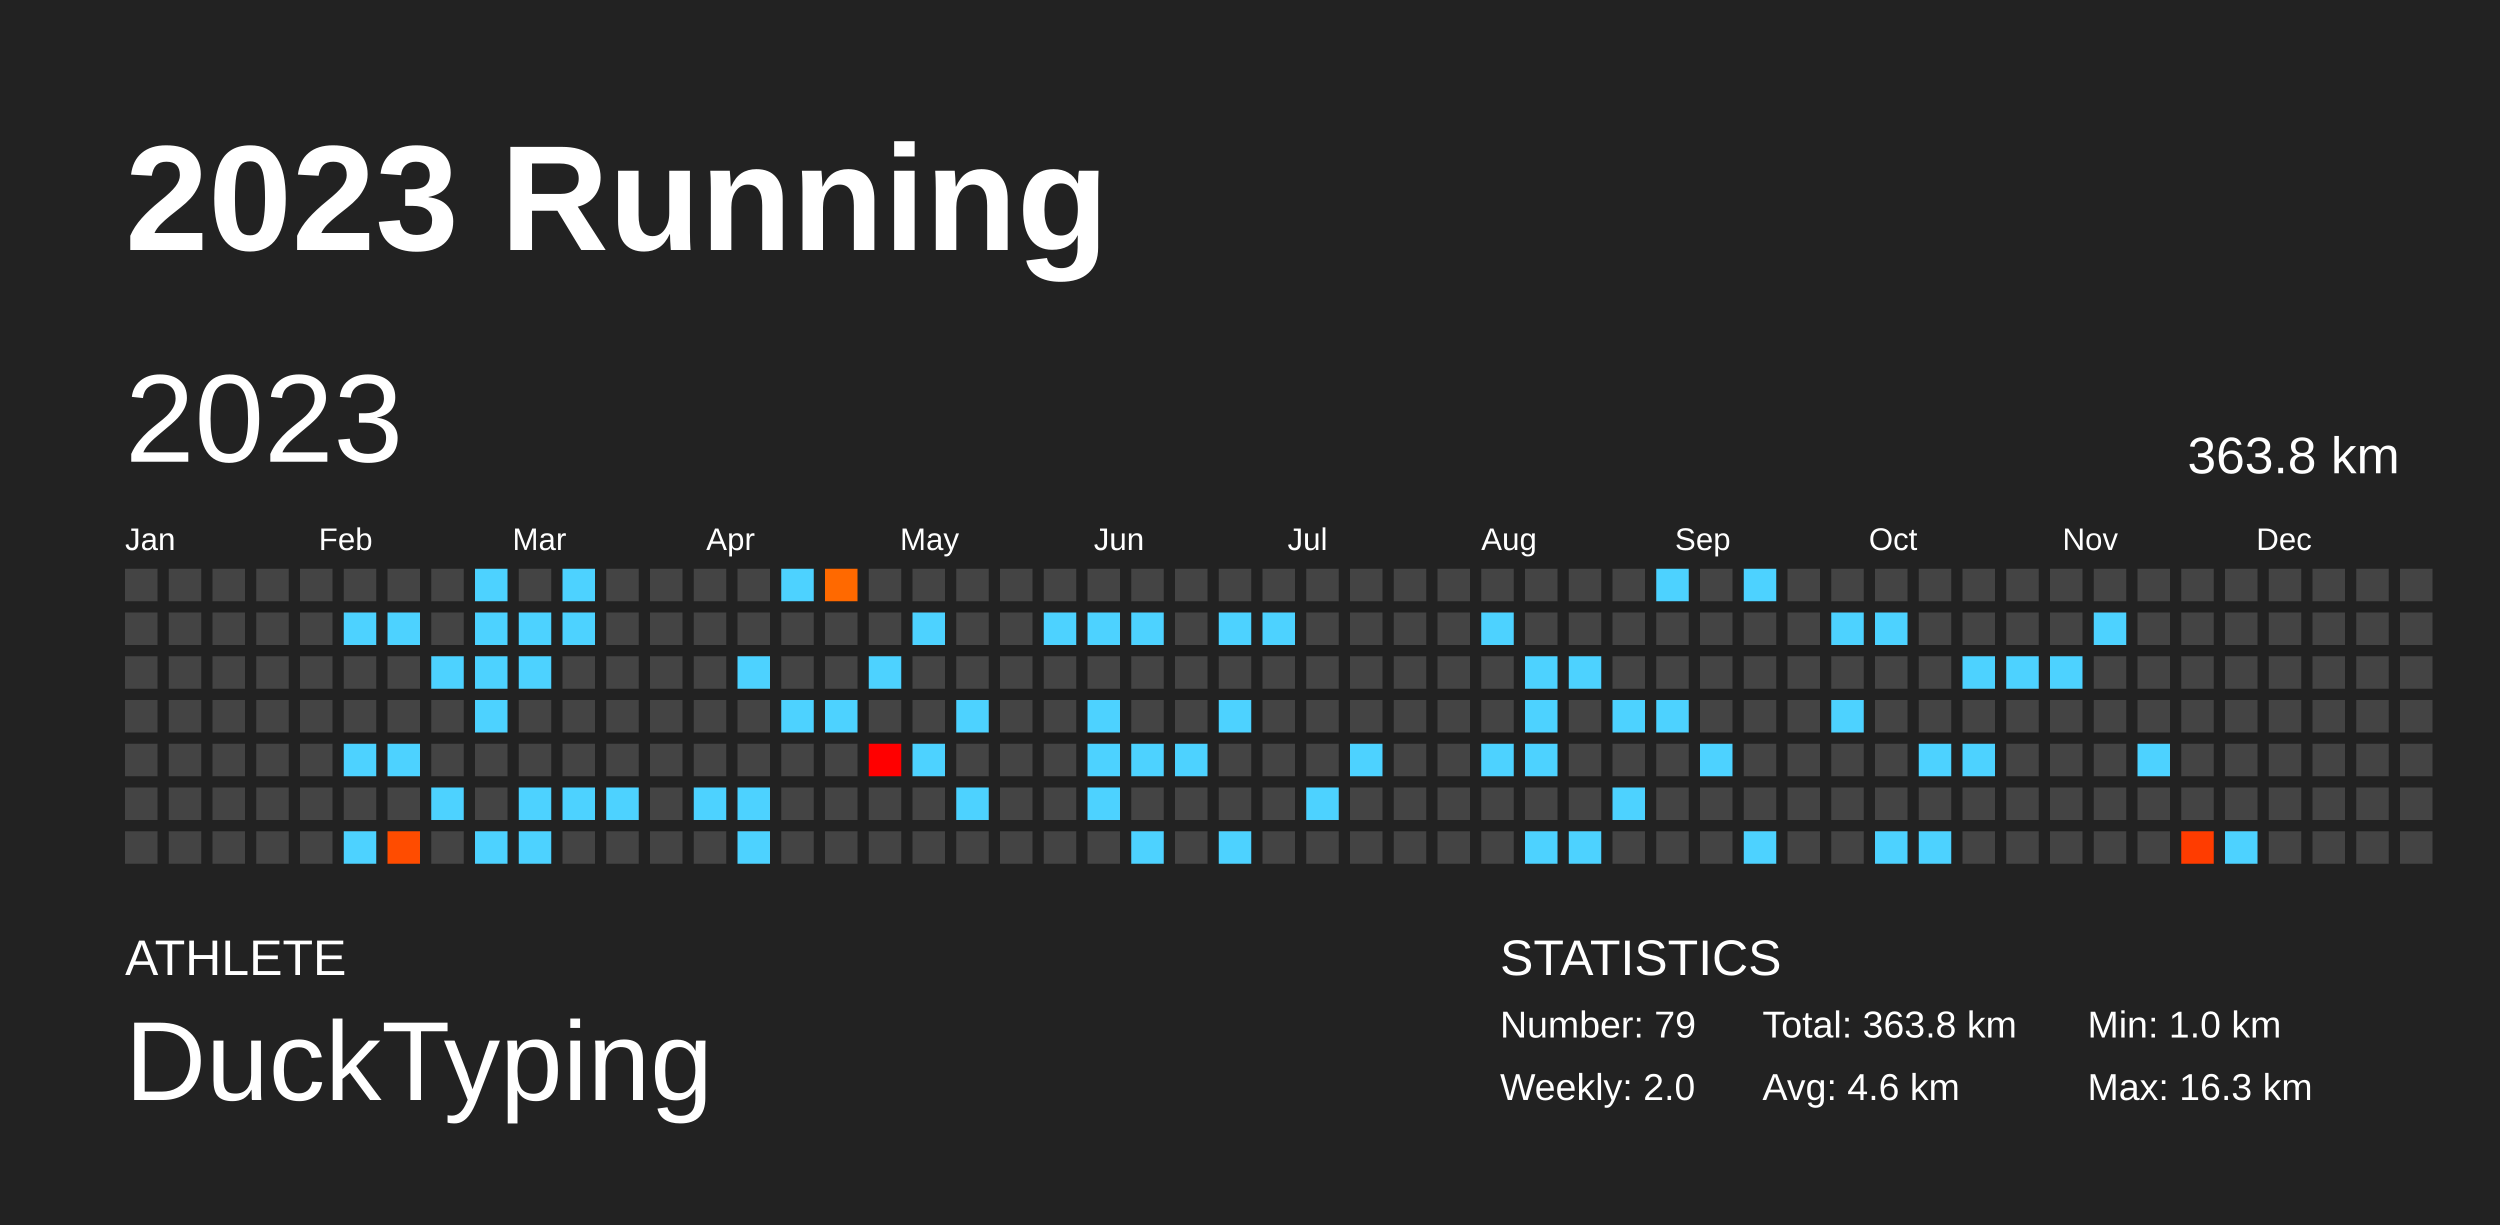
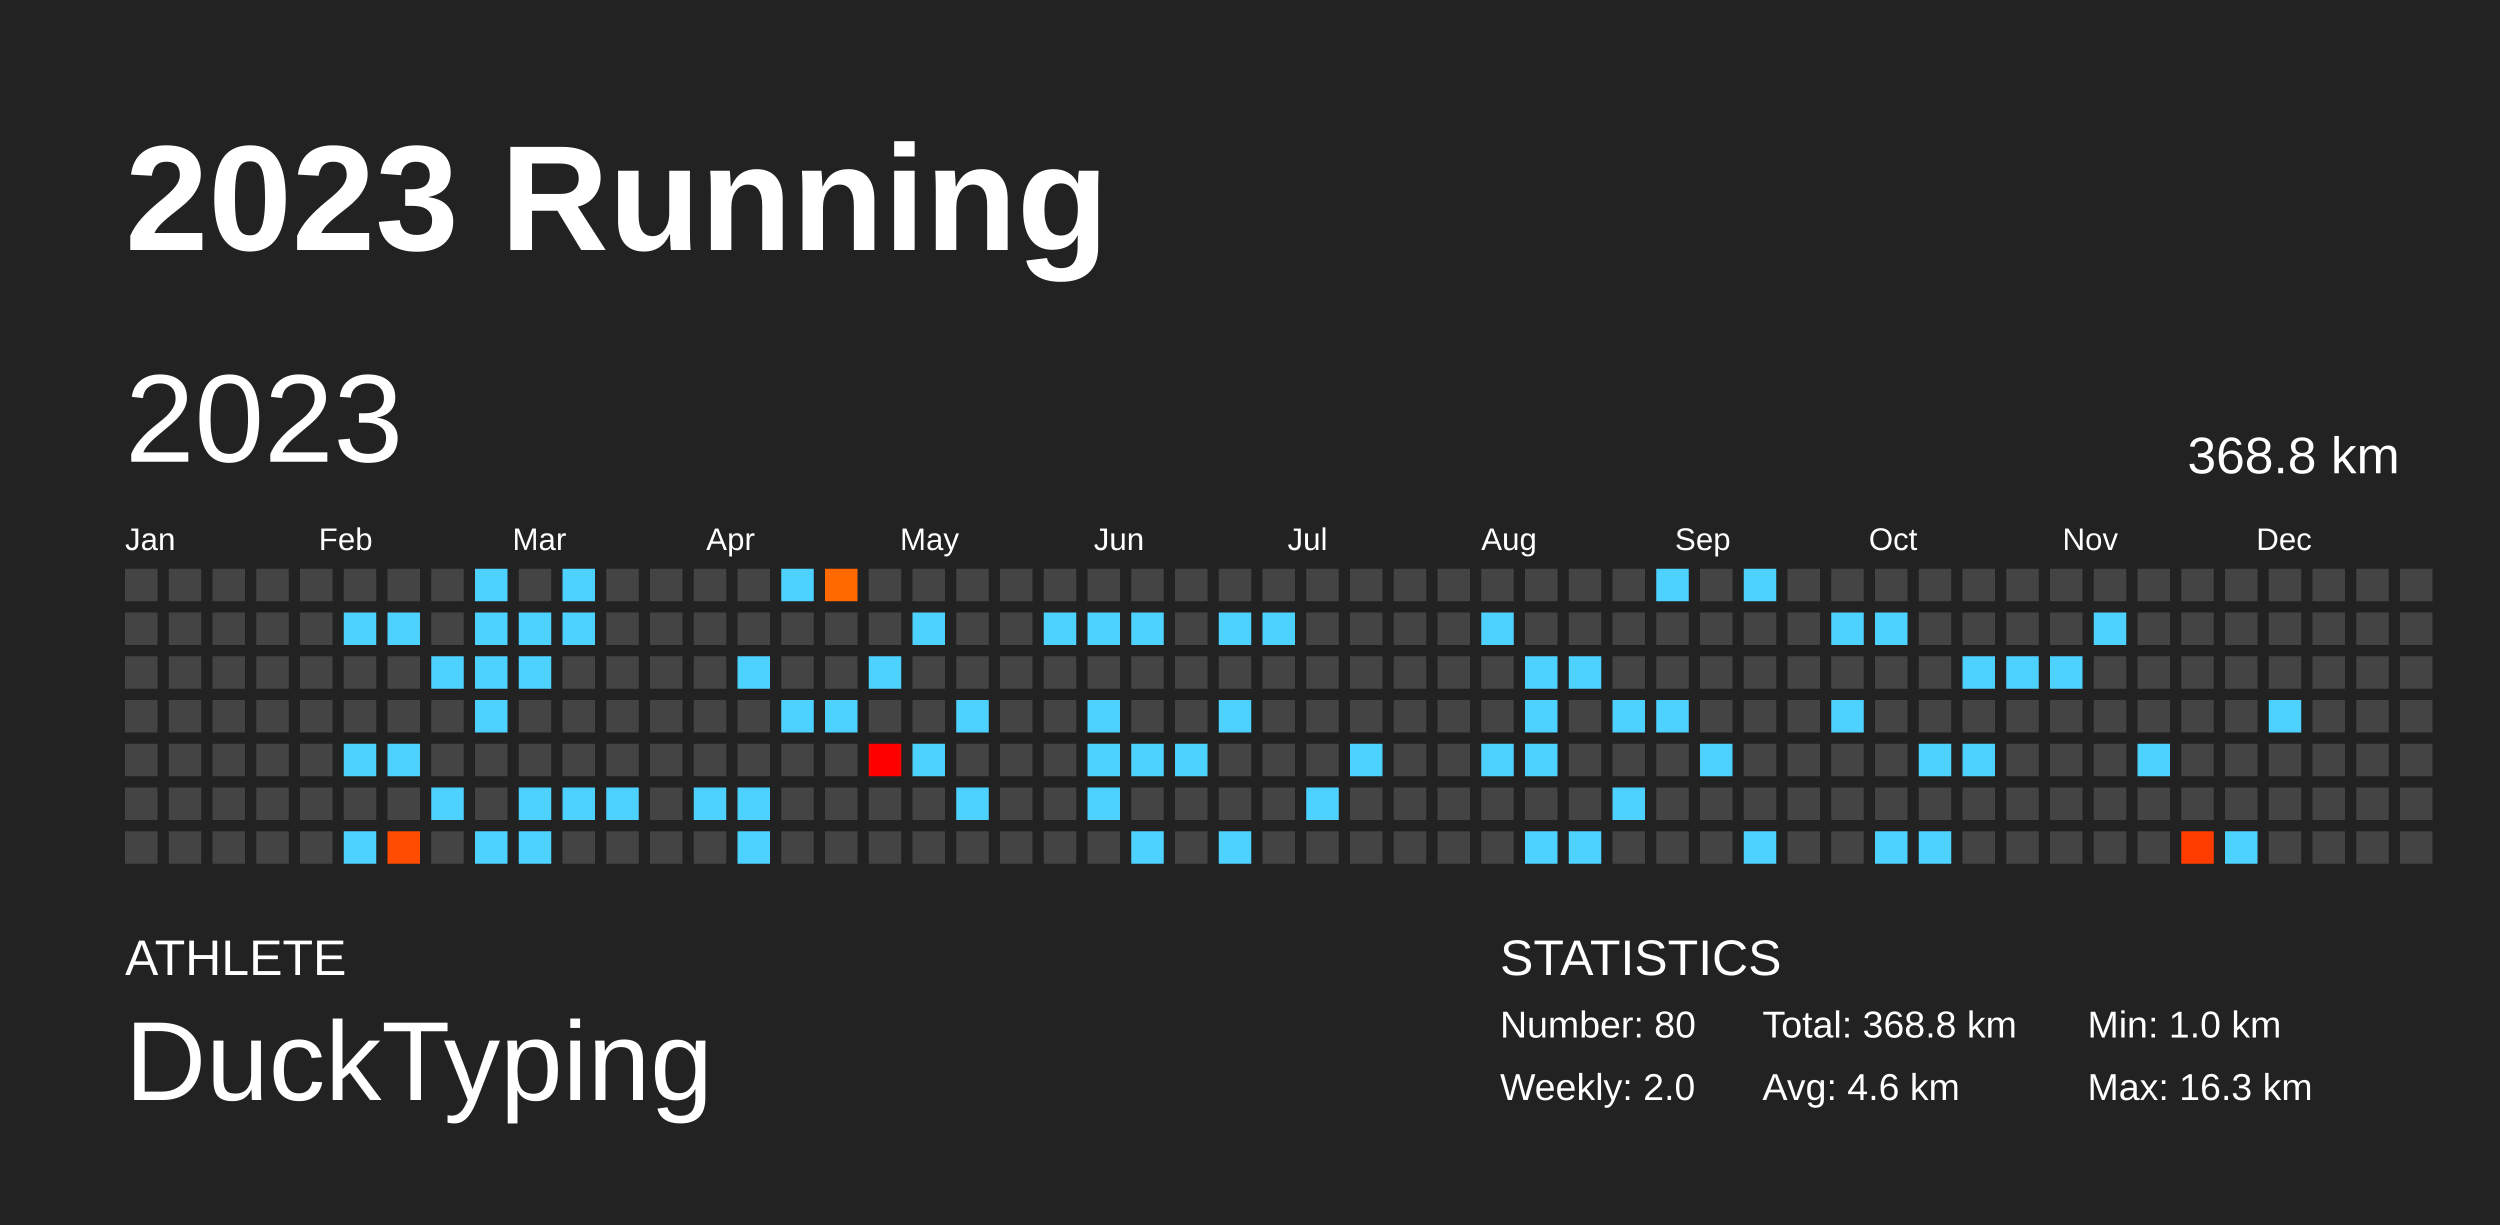
<svg xmlns="http://www.w3.org/2000/svg" baseProfile="full" height="98mm" version="1.1" viewBox="0,0,200,98" width="200mm">
  <defs />
  <rect fill="#222222" height="98" width="200" x="0" y="0" />
  <text fill="#FFFFFF" style="font-size:12px; font-family:Arial; font-weight:bold;" x="10" y="20">2023 Running</text>
  <text fill="#FFFFFF" style="font-size:4px; font-family:Arial" x="10" y="78">ATHLETE</text>
  <text fill="#FFFFFF" style="font-size:9px; font-family:Arial" x="10" y="88">DuckTyping</text>
  <text fill="#FFFFFF" style="font-size:4px; font-family:Arial" x="120" y="78">STATISTICS</text>
-   <text fill="#FFFFFF" style="font-size:3px; font-family:Arial" x="120" y="83">Number: 79</text>
+   <text fill="#FFFFFF" style="font-size:3px; font-family:Arial" x="120" y="83">Number: 80</text>
  <text fill="#FFFFFF" style="font-size:3px; font-family:Arial" x="120" y="88">Weekly: 2.0</text>
-   <text fill="#FFFFFF" style="font-size:3px; font-family:Arial" x="141" y="83">Total: 363.8 km</text>
+   <text fill="#FFFFFF" style="font-size:3px; font-family:Arial" x="141" y="83">Total: 368.8 km</text>
  <text fill="#FFFFFF" style="font-size:3px; font-family:Arial" x="141" y="88">Avg: 4.6 km</text>
  <text fill="#FFFFFF" style="font-size:3px; font-family:Arial" x="167" y="83">Min: 1.0 km</text>
  <text fill="#FFFFFF" style="font-size:3px; font-family:Arial" x="167" y="88">Max: 16.3 km</text>
  <text dominant-baseline="hanging" fill="#FFFFFF" style="font-size:10.0px; font-family:Arial;" x="10" y="30">2023</text>
-   <text dominant-baseline="hanging" fill="#FFFFFF" style="font-size:4.125px; font-family:Arial;" x="175" y="35">363.8 km</text>
+   <text dominant-baseline="hanging" fill="#FFFFFF" style="font-size:4.125px; font-family:Arial;" x="175" y="35">368.8 km</text>
  <text fill="#FFFFFF" style="font-size:2.5px; font-family:Arial" x="10.0" y="44">Jan</text>
  <text fill="#FFFFFF" style="font-size:2.5px; font-family:Arial" x="25.5" y="44">Feb</text>
  <text fill="#FFFFFF" style="font-size:2.5px; font-family:Arial" x="41.0" y="44">Mar</text>
  <text fill="#FFFFFF" style="font-size:2.5px; font-family:Arial" x="56.5" y="44">Apr</text>
  <text fill="#FFFFFF" style="font-size:2.5px; font-family:Arial" x="72.0" y="44">May</text>
  <text fill="#FFFFFF" style="font-size:2.5px; font-family:Arial" x="87.5" y="44">Jun</text>
  <text fill="#FFFFFF" style="font-size:2.5px; font-family:Arial" x="103.0" y="44">Jul</text>
  <text fill="#FFFFFF" style="font-size:2.5px; font-family:Arial" x="118.5" y="44">Aug</text>
  <text fill="#FFFFFF" style="font-size:2.5px; font-family:Arial" x="134.0" y="44">Sep</text>
  <text fill="#FFFFFF" style="font-size:2.5px; font-family:Arial" x="149.5" y="44">Oct</text>
  <text fill="#FFFFFF" style="font-size:2.5px; font-family:Arial" x="165.0" y="44">Nov</text>
  <text fill="#FFFFFF" style="font-size:2.5px; font-family:Arial" x="180.5" y="44">Dec</text>
  <rect fill="#444444" height="2.6" width="2.6" x="10.0" y="45.5" />
  <rect fill="#444444" height="2.6" width="2.6" x="10.0" y="49.0" />
  <rect fill="#444444" height="2.6" width="2.6" x="10.0" y="52.5" />
  <rect fill="#444444" height="2.6" width="2.6" x="10.0" y="56.0" />
  <rect fill="#444444" height="2.6" width="2.6" x="10.0" y="59.5" />
  <rect fill="#444444" height="2.6" width="2.6" x="10.0" y="63.0" />
  <rect fill="#444444" height="2.6" width="2.6" x="10.0" y="66.5" />
  <rect fill="#444444" height="2.6" width="2.6" x="13.5" y="45.5" />
  <rect fill="#444444" height="2.6" width="2.6" x="13.5" y="49.0" />
  <rect fill="#444444" height="2.6" width="2.6" x="13.5" y="52.5" />
  <rect fill="#444444" height="2.6" width="2.6" x="13.5" y="56.0" />
  <rect fill="#444444" height="2.6" width="2.6" x="13.5" y="59.5" />
  <rect fill="#444444" height="2.6" width="2.6" x="13.5" y="63.0" />
  <rect fill="#444444" height="2.6" width="2.6" x="13.5" y="66.5" />
  <rect fill="#444444" height="2.6" width="2.6" x="17.0" y="45.5" />
  <rect fill="#444444" height="2.6" width="2.6" x="17.0" y="49.0" />
  <rect fill="#444444" height="2.6" width="2.6" x="17.0" y="52.5" />
  <rect fill="#444444" height="2.6" width="2.6" x="17.0" y="56.0" />
  <rect fill="#444444" height="2.6" width="2.6" x="17.0" y="59.5" />
  <rect fill="#444444" height="2.6" width="2.6" x="17.0" y="63.0" />
  <rect fill="#444444" height="2.6" width="2.6" x="17.0" y="66.5" />
  <rect fill="#444444" height="2.6" width="2.6" x="20.5" y="45.5" />
  <rect fill="#444444" height="2.6" width="2.6" x="20.5" y="49.0" />
  <rect fill="#444444" height="2.6" width="2.6" x="20.5" y="52.5" />
  <rect fill="#444444" height="2.6" width="2.6" x="20.5" y="56.0" />
  <rect fill="#444444" height="2.6" width="2.6" x="20.5" y="59.5" />
  <rect fill="#444444" height="2.6" width="2.6" x="20.5" y="63.0" />
  <rect fill="#444444" height="2.6" width="2.6" x="20.5" y="66.5" />
  <rect fill="#444444" height="2.6" width="2.6" x="24.0" y="45.5" />
  <rect fill="#444444" height="2.6" width="2.6" x="24.0" y="49.0" />
  <rect fill="#444444" height="2.6" width="2.6" x="24.0" y="52.5" />
  <rect fill="#444444" height="2.6" width="2.6" x="24.0" y="56.0" />
  <rect fill="#444444" height="2.6" width="2.6" x="24.0" y="59.5" />
  <rect fill="#444444" height="2.6" width="2.6" x="24.0" y="63.0" />
  <rect fill="#444444" height="2.6" width="2.6" x="24.0" y="66.5" />
  <rect fill="#444444" height="2.6" width="2.6" x="27.5" y="45.5" />
  <rect fill="#4dd2ff" height="2.6" width="2.6" x="27.5" y="49.0" />
  <rect fill="#444444" height="2.6" width="2.6" x="27.5" y="52.5" />
  <rect fill="#444444" height="2.6" width="2.6" x="27.5" y="56.0" />
  <rect fill="#4dd2ff" height="2.6" width="2.6" x="27.5" y="59.5" />
  <rect fill="#444444" height="2.6" width="2.6" x="27.5" y="63.0" />
  <rect fill="#4dd2ff" height="2.6" width="2.6" x="27.5" y="66.5" />
  <rect fill="#444444" height="2.6" width="2.6" x="31.0" y="45.5" />
  <rect fill="#4dd2ff" height="2.6" width="2.6" x="31.0" y="49.0" />
  <rect fill="#444444" height="2.6" width="2.6" x="31.0" y="52.5" />
  <rect fill="#444444" height="2.6" width="2.6" x="31.0" y="56.0" />
  <rect fill="#4dd2ff" height="2.6" width="2.6" x="31.0" y="59.5" />
  <rect fill="#444444" height="2.6" width="2.6" x="31.0" y="63.0" />
  <rect fill="#ff4c00" height="2.6" width="2.6" x="31.0" y="66.5" />
  <rect fill="#444444" height="2.6" width="2.6" x="34.5" y="45.5" />
  <rect fill="#444444" height="2.6" width="2.6" x="34.5" y="49.0" />
  <rect fill="#4dd2ff" height="2.6" width="2.6" x="34.5" y="52.5" />
  <rect fill="#444444" height="2.6" width="2.6" x="34.5" y="56.0" />
  <rect fill="#444444" height="2.6" width="2.6" x="34.5" y="59.5" />
  <rect fill="#4dd2ff" height="2.6" width="2.6" x="34.5" y="63.0" />
  <rect fill="#444444" height="2.6" width="2.6" x="34.5" y="66.5" />
  <rect fill="#4dd2ff" height="2.6" width="2.6" x="38.0" y="45.5" />
  <rect fill="#4dd2ff" height="2.6" width="2.6" x="38.0" y="49.0" />
  <rect fill="#4dd2ff" height="2.6" width="2.6" x="38.0" y="52.5" />
  <rect fill="#4dd2ff" height="2.6" width="2.6" x="38.0" y="56.0" />
  <rect fill="#444444" height="2.6" width="2.6" x="38.0" y="59.5" />
  <rect fill="#444444" height="2.6" width="2.6" x="38.0" y="63.0" />
  <rect fill="#4dd2ff" height="2.6" width="2.6" x="38.0" y="66.5" />
  <rect fill="#444444" height="2.6" width="2.6" x="41.5" y="45.5" />
  <rect fill="#4dd2ff" height="2.6" width="2.6" x="41.5" y="49.0" />
  <rect fill="#4dd2ff" height="2.6" width="2.6" x="41.5" y="52.5" />
  <rect fill="#444444" height="2.6" width="2.6" x="41.5" y="56.0" />
  <rect fill="#444444" height="2.6" width="2.6" x="41.5" y="59.5" />
  <rect fill="#4dd2ff" height="2.6" width="2.6" x="41.5" y="63.0" />
  <rect fill="#4dd2ff" height="2.6" width="2.6" x="41.5" y="66.5" />
  <rect fill="#4dd2ff" height="2.6" width="2.6" x="45.0" y="45.5" />
  <rect fill="#4dd2ff" height="2.6" width="2.6" x="45.0" y="49.0" />
  <rect fill="#444444" height="2.6" width="2.6" x="45.0" y="52.5" />
  <rect fill="#444444" height="2.6" width="2.6" x="45.0" y="56.0" />
  <rect fill="#444444" height="2.6" width="2.6" x="45.0" y="59.5" />
  <rect fill="#4dd2ff" height="2.6" width="2.6" x="45.0" y="63.0" />
  <rect fill="#444444" height="2.6" width="2.6" x="45.0" y="66.5" />
  <rect fill="#444444" height="2.6" width="2.6" x="48.5" y="45.5" />
  <rect fill="#444444" height="2.6" width="2.6" x="48.5" y="49.0" />
  <rect fill="#444444" height="2.6" width="2.6" x="48.5" y="52.5" />
  <rect fill="#444444" height="2.6" width="2.6" x="48.5" y="56.0" />
  <rect fill="#444444" height="2.6" width="2.6" x="48.5" y="59.5" />
  <rect fill="#4dd2ff" height="2.6" width="2.6" x="48.5" y="63.0" />
  <rect fill="#444444" height="2.6" width="2.6" x="48.5" y="66.5" />
  <rect fill="#444444" height="2.6" width="2.6" x="52.0" y="45.5" />
  <rect fill="#444444" height="2.6" width="2.6" x="52.0" y="49.0" />
  <rect fill="#444444" height="2.6" width="2.6" x="52.0" y="52.5" />
  <rect fill="#444444" height="2.6" width="2.6" x="52.0" y="56.0" />
  <rect fill="#444444" height="2.6" width="2.6" x="52.0" y="59.5" />
  <rect fill="#444444" height="2.6" width="2.6" x="52.0" y="63.0" />
  <rect fill="#444444" height="2.6" width="2.6" x="52.0" y="66.5" />
  <rect fill="#444444" height="2.6" width="2.6" x="55.5" y="45.5" />
  <rect fill="#444444" height="2.6" width="2.6" x="55.5" y="49.0" />
  <rect fill="#444444" height="2.6" width="2.6" x="55.5" y="52.5" />
  <rect fill="#444444" height="2.6" width="2.6" x="55.5" y="56.0" />
  <rect fill="#444444" height="2.6" width="2.6" x="55.5" y="59.5" />
  <rect fill="#4dd2ff" height="2.6" width="2.6" x="55.5" y="63.0" />
  <rect fill="#444444" height="2.6" width="2.6" x="55.5" y="66.5" />
  <rect fill="#444444" height="2.6" width="2.6" x="59.0" y="45.5" />
  <rect fill="#444444" height="2.6" width="2.6" x="59.0" y="49.0" />
  <rect fill="#4dd2ff" height="2.6" width="2.6" x="59.0" y="52.5" />
  <rect fill="#444444" height="2.6" width="2.6" x="59.0" y="56.0" />
  <rect fill="#444444" height="2.6" width="2.6" x="59.0" y="59.5" />
  <rect fill="#4dd2ff" height="2.6" width="2.6" x="59.0" y="63.0" />
  <rect fill="#4dd2ff" height="2.6" width="2.6" x="59.0" y="66.5" />
  <rect fill="#4dd2ff" height="2.6" width="2.6" x="62.5" y="45.5" />
  <rect fill="#444444" height="2.6" width="2.6" x="62.5" y="49.0" />
  <rect fill="#444444" height="2.6" width="2.6" x="62.5" y="52.5" />
  <rect fill="#4dd2ff" height="2.6" width="2.6" x="62.5" y="56.0" />
  <rect fill="#444444" height="2.6" width="2.6" x="62.5" y="59.5" />
  <rect fill="#444444" height="2.6" width="2.6" x="62.5" y="63.0" />
  <rect fill="#444444" height="2.6" width="2.6" x="62.5" y="66.5" />
  <rect fill="#ff6900" height="2.6" width="2.6" x="66.0" y="45.5" />
  <rect fill="#444444" height="2.6" width="2.6" x="66.0" y="49.0" />
  <rect fill="#444444" height="2.6" width="2.6" x="66.0" y="52.5" />
  <rect fill="#4dd2ff" height="2.6" width="2.6" x="66.0" y="56.0" />
  <rect fill="#444444" height="2.6" width="2.6" x="66.0" y="59.5" />
  <rect fill="#444444" height="2.6" width="2.6" x="66.0" y="63.0" />
  <rect fill="#444444" height="2.6" width="2.6" x="66.0" y="66.5" />
  <rect fill="#444444" height="2.6" width="2.6" x="69.5" y="45.5" />
  <rect fill="#444444" height="2.6" width="2.6" x="69.5" y="49.0" />
  <rect fill="#4dd2ff" height="2.6" width="2.6" x="69.5" y="52.5" />
  <rect fill="#444444" height="2.6" width="2.6" x="69.5" y="56.0" />
  <rect fill="#ff0000" height="2.6" width="2.6" x="69.5" y="59.5" />
  <rect fill="#444444" height="2.6" width="2.6" x="69.5" y="63.0" />
  <rect fill="#444444" height="2.6" width="2.6" x="69.5" y="66.5" />
  <rect fill="#444444" height="2.6" width="2.6" x="73.0" y="45.5" />
  <rect fill="#4dd2ff" height="2.6" width="2.6" x="73.0" y="49.0" />
  <rect fill="#444444" height="2.6" width="2.6" x="73.0" y="52.5" />
  <rect fill="#444444" height="2.6" width="2.6" x="73.0" y="56.0" />
  <rect fill="#4dd2ff" height="2.6" width="2.6" x="73.0" y="59.5" />
  <rect fill="#444444" height="2.6" width="2.6" x="73.0" y="63.0" />
  <rect fill="#444444" height="2.6" width="2.6" x="73.0" y="66.5" />
  <rect fill="#444444" height="2.6" width="2.6" x="76.5" y="45.5" />
  <rect fill="#444444" height="2.6" width="2.6" x="76.5" y="49.0" />
  <rect fill="#444444" height="2.6" width="2.6" x="76.5" y="52.5" />
  <rect fill="#4dd2ff" height="2.6" width="2.6" x="76.5" y="56.0" />
  <rect fill="#444444" height="2.6" width="2.6" x="76.5" y="59.5" />
  <rect fill="#4dd2ff" height="2.6" width="2.6" x="76.5" y="63.0" />
  <rect fill="#444444" height="2.6" width="2.6" x="76.5" y="66.5" />
  <rect fill="#444444" height="2.6" width="2.6" x="80.0" y="45.5" />
  <rect fill="#444444" height="2.6" width="2.6" x="80.0" y="49.0" />
  <rect fill="#444444" height="2.6" width="2.6" x="80.0" y="52.5" />
  <rect fill="#444444" height="2.6" width="2.6" x="80.0" y="56.0" />
  <rect fill="#444444" height="2.6" width="2.6" x="80.0" y="59.5" />
  <rect fill="#444444" height="2.6" width="2.6" x="80.0" y="63.0" />
  <rect fill="#444444" height="2.6" width="2.6" x="80.0" y="66.5" />
  <rect fill="#444444" height="2.6" width="2.6" x="83.5" y="45.5" />
  <rect fill="#4dd2ff" height="2.6" width="2.6" x="83.5" y="49.0" />
  <rect fill="#444444" height="2.6" width="2.6" x="83.5" y="52.5" />
  <rect fill="#444444" height="2.6" width="2.6" x="83.5" y="56.0" />
  <rect fill="#444444" height="2.6" width="2.6" x="83.5" y="59.5" />
  <rect fill="#444444" height="2.6" width="2.6" x="83.5" y="63.0" />
  <rect fill="#444444" height="2.6" width="2.6" x="83.5" y="66.5" />
  <rect fill="#444444" height="2.6" width="2.6" x="87.0" y="45.5" />
  <rect fill="#4dd2ff" height="2.6" width="2.6" x="87.0" y="49.0" />
  <rect fill="#444444" height="2.6" width="2.6" x="87.0" y="52.5" />
  <rect fill="#4dd2ff" height="2.6" width="2.6" x="87.0" y="56.0" />
  <rect fill="#4dd2ff" height="2.6" width="2.6" x="87.0" y="59.5" />
  <rect fill="#4dd2ff" height="2.6" width="2.6" x="87.0" y="63.0" />
  <rect fill="#444444" height="2.6" width="2.6" x="87.0" y="66.5" />
  <rect fill="#444444" height="2.6" width="2.6" x="90.5" y="45.5" />
  <rect fill="#4dd2ff" height="2.6" width="2.6" x="90.5" y="49.0" />
  <rect fill="#444444" height="2.6" width="2.6" x="90.5" y="52.5" />
  <rect fill="#444444" height="2.6" width="2.6" x="90.5" y="56.0" />
  <rect fill="#4dd2ff" height="2.6" width="2.6" x="90.5" y="59.5" />
  <rect fill="#444444" height="2.6" width="2.6" x="90.5" y="63.0" />
  <rect fill="#4dd2ff" height="2.6" width="2.6" x="90.5" y="66.5" />
  <rect fill="#444444" height="2.6" width="2.6" x="94.0" y="45.5" />
  <rect fill="#444444" height="2.6" width="2.6" x="94.0" y="49.0" />
  <rect fill="#444444" height="2.6" width="2.6" x="94.0" y="52.5" />
  <rect fill="#444444" height="2.6" width="2.6" x="94.0" y="56.0" />
  <rect fill="#4dd2ff" height="2.6" width="2.6" x="94.0" y="59.5" />
  <rect fill="#444444" height="2.6" width="2.6" x="94.0" y="63.0" />
  <rect fill="#444444" height="2.6" width="2.6" x="94.0" y="66.5" />
  <rect fill="#444444" height="2.6" width="2.6" x="97.5" y="45.5" />
  <rect fill="#4dd2ff" height="2.6" width="2.6" x="97.5" y="49.0" />
  <rect fill="#444444" height="2.6" width="2.6" x="97.5" y="52.5" />
  <rect fill="#4dd2ff" height="2.6" width="2.6" x="97.5" y="56.0" />
  <rect fill="#444444" height="2.6" width="2.6" x="97.5" y="59.5" />
  <rect fill="#444444" height="2.6" width="2.6" x="97.5" y="63.0" />
  <rect fill="#4dd2ff" height="2.6" width="2.6" x="97.5" y="66.5" />
  <rect fill="#444444" height="2.6" width="2.6" x="101.0" y="45.5" />
  <rect fill="#4dd2ff" height="2.6" width="2.6" x="101.0" y="49.0" />
  <rect fill="#444444" height="2.6" width="2.6" x="101.0" y="52.5" />
  <rect fill="#444444" height="2.6" width="2.6" x="101.0" y="56.0" />
  <rect fill="#444444" height="2.6" width="2.6" x="101.0" y="59.5" />
  <rect fill="#444444" height="2.6" width="2.6" x="101.0" y="63.0" />
  <rect fill="#444444" height="2.6" width="2.6" x="101.0" y="66.5" />
  <rect fill="#444444" height="2.6" width="2.6" x="104.5" y="45.5" />
  <rect fill="#444444" height="2.6" width="2.6" x="104.5" y="49.0" />
  <rect fill="#444444" height="2.6" width="2.6" x="104.5" y="52.5" />
  <rect fill="#444444" height="2.6" width="2.6" x="104.5" y="56.0" />
  <rect fill="#444444" height="2.6" width="2.6" x="104.5" y="59.5" />
  <rect fill="#4dd2ff" height="2.6" width="2.6" x="104.5" y="63.0" />
  <rect fill="#444444" height="2.6" width="2.6" x="104.5" y="66.5" />
  <rect fill="#444444" height="2.6" width="2.6" x="108.0" y="45.5" />
  <rect fill="#444444" height="2.6" width="2.6" x="108.0" y="49.0" />
  <rect fill="#444444" height="2.6" width="2.6" x="108.0" y="52.5" />
  <rect fill="#444444" height="2.6" width="2.6" x="108.0" y="56.0" />
  <rect fill="#4dd2ff" height="2.6" width="2.6" x="108.0" y="59.5" />
  <rect fill="#444444" height="2.6" width="2.6" x="108.0" y="63.0" />
  <rect fill="#444444" height="2.6" width="2.6" x="108.0" y="66.5" />
  <rect fill="#444444" height="2.6" width="2.6" x="111.5" y="45.5" />
  <rect fill="#444444" height="2.6" width="2.6" x="111.5" y="49.0" />
  <rect fill="#444444" height="2.6" width="2.6" x="111.5" y="52.5" />
  <rect fill="#444444" height="2.6" width="2.6" x="111.5" y="56.0" />
  <rect fill="#444444" height="2.6" width="2.6" x="111.5" y="59.5" />
  <rect fill="#444444" height="2.6" width="2.6" x="111.5" y="63.0" />
  <rect fill="#444444" height="2.6" width="2.6" x="111.5" y="66.5" />
  <rect fill="#444444" height="2.6" width="2.6" x="115.0" y="45.5" />
  <rect fill="#444444" height="2.6" width="2.6" x="115.0" y="49.0" />
  <rect fill="#444444" height="2.6" width="2.6" x="115.0" y="52.5" />
  <rect fill="#444444" height="2.6" width="2.6" x="115.0" y="56.0" />
  <rect fill="#444444" height="2.6" width="2.6" x="115.0" y="59.5" />
  <rect fill="#444444" height="2.6" width="2.6" x="115.0" y="63.0" />
  <rect fill="#444444" height="2.6" width="2.6" x="115.0" y="66.5" />
  <rect fill="#444444" height="2.6" width="2.6" x="118.5" y="45.5" />
  <rect fill="#4dd2ff" height="2.6" width="2.6" x="118.5" y="49.0" />
  <rect fill="#444444" height="2.6" width="2.6" x="118.5" y="52.5" />
  <rect fill="#444444" height="2.6" width="2.6" x="118.5" y="56.0" />
  <rect fill="#4dd2ff" height="2.6" width="2.6" x="118.5" y="59.5" />
  <rect fill="#444444" height="2.6" width="2.6" x="118.5" y="63.0" />
  <rect fill="#444444" height="2.6" width="2.6" x="118.5" y="66.5" />
  <rect fill="#444444" height="2.6" width="2.6" x="122.0" y="45.5" />
  <rect fill="#444444" height="2.6" width="2.6" x="122.0" y="49.0" />
  <rect fill="#4dd2ff" height="2.6" width="2.6" x="122.0" y="52.5" />
  <rect fill="#4dd2ff" height="2.6" width="2.6" x="122.0" y="56.0" />
  <rect fill="#4dd2ff" height="2.6" width="2.6" x="122.0" y="59.5" />
  <rect fill="#444444" height="2.6" width="2.6" x="122.0" y="63.0" />
  <rect fill="#4dd2ff" height="2.6" width="2.6" x="122.0" y="66.5" />
  <rect fill="#444444" height="2.6" width="2.6" x="125.5" y="45.5" />
  <rect fill="#444444" height="2.6" width="2.6" x="125.5" y="49.0" />
  <rect fill="#4dd2ff" height="2.6" width="2.6" x="125.5" y="52.5" />
  <rect fill="#444444" height="2.6" width="2.6" x="125.5" y="56.0" />
  <rect fill="#444444" height="2.6" width="2.6" x="125.5" y="59.5" />
  <rect fill="#444444" height="2.6" width="2.6" x="125.5" y="63.0" />
  <rect fill="#4dd2ff" height="2.6" width="2.6" x="125.5" y="66.5" />
  <rect fill="#444444" height="2.6" width="2.6" x="129.0" y="45.5" />
  <rect fill="#444444" height="2.6" width="2.6" x="129.0" y="49.0" />
  <rect fill="#444444" height="2.6" width="2.6" x="129.0" y="52.5" />
  <rect fill="#4dd2ff" height="2.6" width="2.6" x="129.0" y="56.0" />
  <rect fill="#444444" height="2.6" width="2.6" x="129.0" y="59.5" />
  <rect fill="#4dd2ff" height="2.6" width="2.6" x="129.0" y="63.0" />
  <rect fill="#444444" height="2.6" width="2.6" x="129.0" y="66.5" />
  <rect fill="#4dd2ff" height="2.6" width="2.6" x="132.5" y="45.5" />
  <rect fill="#444444" height="2.6" width="2.6" x="132.5" y="49.0" />
  <rect fill="#444444" height="2.6" width="2.6" x="132.5" y="52.5" />
  <rect fill="#4dd2ff" height="2.6" width="2.6" x="132.5" y="56.0" />
  <rect fill="#444444" height="2.6" width="2.6" x="132.5" y="59.5" />
  <rect fill="#444444" height="2.6" width="2.6" x="132.5" y="63.0" />
  <rect fill="#444444" height="2.6" width="2.6" x="132.5" y="66.5" />
  <rect fill="#444444" height="2.6" width="2.6" x="136.0" y="45.5" />
  <rect fill="#444444" height="2.6" width="2.6" x="136.0" y="49.0" />
  <rect fill="#444444" height="2.6" width="2.6" x="136.0" y="52.5" />
  <rect fill="#444444" height="2.6" width="2.6" x="136.0" y="56.0" />
  <rect fill="#4dd2ff" height="2.6" width="2.6" x="136.0" y="59.5" />
  <rect fill="#444444" height="2.6" width="2.6" x="136.0" y="63.0" />
  <rect fill="#444444" height="2.6" width="2.6" x="136.0" y="66.5" />
  <rect fill="#4dd2ff" height="2.6" width="2.6" x="139.5" y="45.5" />
  <rect fill="#444444" height="2.6" width="2.6" x="139.5" y="49.0" />
  <rect fill="#444444" height="2.6" width="2.6" x="139.5" y="52.5" />
  <rect fill="#444444" height="2.6" width="2.6" x="139.5" y="56.0" />
  <rect fill="#444444" height="2.6" width="2.6" x="139.5" y="59.5" />
  <rect fill="#444444" height="2.6" width="2.6" x="139.5" y="63.0" />
  <rect fill="#4dd2ff" height="2.6" width="2.6" x="139.5" y="66.5" />
  <rect fill="#444444" height="2.6" width="2.6" x="143.0" y="45.5" />
  <rect fill="#444444" height="2.6" width="2.6" x="143.0" y="49.0" />
  <rect fill="#444444" height="2.6" width="2.6" x="143.0" y="52.5" />
  <rect fill="#444444" height="2.6" width="2.6" x="143.0" y="56.0" />
  <rect fill="#444444" height="2.6" width="2.6" x="143.0" y="59.5" />
  <rect fill="#444444" height="2.6" width="2.6" x="143.0" y="63.0" />
  <rect fill="#444444" height="2.6" width="2.6" x="143.0" y="66.5" />
  <rect fill="#444444" height="2.6" width="2.6" x="146.5" y="45.5" />
  <rect fill="#4dd2ff" height="2.6" width="2.6" x="146.5" y="49.0" />
  <rect fill="#444444" height="2.6" width="2.6" x="146.5" y="52.5" />
  <rect fill="#4dd2ff" height="2.6" width="2.6" x="146.5" y="56.0" />
  <rect fill="#444444" height="2.6" width="2.6" x="146.5" y="59.5" />
  <rect fill="#444444" height="2.6" width="2.6" x="146.5" y="63.0" />
  <rect fill="#444444" height="2.6" width="2.6" x="146.5" y="66.5" />
  <rect fill="#444444" height="2.6" width="2.6" x="150.0" y="45.5" />
  <rect fill="#4dd2ff" height="2.6" width="2.6" x="150.0" y="49.0" />
  <rect fill="#444444" height="2.6" width="2.6" x="150.0" y="52.5" />
  <rect fill="#444444" height="2.6" width="2.6" x="150.0" y="56.0" />
  <rect fill="#444444" height="2.6" width="2.6" x="150.0" y="59.5" />
  <rect fill="#444444" height="2.6" width="2.6" x="150.0" y="63.0" />
  <rect fill="#4dd2ff" height="2.6" width="2.6" x="150.0" y="66.5" />
  <rect fill="#444444" height="2.6" width="2.6" x="153.5" y="45.5" />
  <rect fill="#444444" height="2.6" width="2.6" x="153.5" y="49.0" />
  <rect fill="#444444" height="2.6" width="2.6" x="153.5" y="52.5" />
  <rect fill="#444444" height="2.6" width="2.6" x="153.5" y="56.0" />
  <rect fill="#4dd2ff" height="2.6" width="2.6" x="153.5" y="59.5" />
  <rect fill="#444444" height="2.6" width="2.6" x="153.5" y="63.0" />
  <rect fill="#4dd2ff" height="2.6" width="2.6" x="153.5" y="66.5" />
  <rect fill="#444444" height="2.6" width="2.6" x="157.0" y="45.5" />
  <rect fill="#444444" height="2.6" width="2.6" x="157.0" y="49.0" />
  <rect fill="#4dd2ff" height="2.6" width="2.6" x="157.0" y="52.5" />
  <rect fill="#444444" height="2.6" width="2.6" x="157.0" y="56.0" />
  <rect fill="#4dd2ff" height="2.6" width="2.6" x="157.0" y="59.5" />
  <rect fill="#444444" height="2.6" width="2.6" x="157.0" y="63.0" />
  <rect fill="#444444" height="2.6" width="2.6" x="157.0" y="66.5" />
  <rect fill="#444444" height="2.6" width="2.6" x="160.5" y="45.5" />
  <rect fill="#444444" height="2.6" width="2.6" x="160.5" y="49.0" />
  <rect fill="#4dd2ff" height="2.6" width="2.6" x="160.5" y="52.5" />
  <rect fill="#444444" height="2.6" width="2.6" x="160.5" y="56.0" />
  <rect fill="#444444" height="2.6" width="2.6" x="160.5" y="59.5" />
  <rect fill="#444444" height="2.6" width="2.6" x="160.5" y="63.0" />
  <rect fill="#444444" height="2.6" width="2.6" x="160.5" y="66.5" />
  <rect fill="#444444" height="2.6" width="2.6" x="164.0" y="45.5" />
  <rect fill="#444444" height="2.6" width="2.6" x="164.0" y="49.0" />
  <rect fill="#4dd2ff" height="2.6" width="2.6" x="164.0" y="52.5" />
  <rect fill="#444444" height="2.6" width="2.6" x="164.0" y="56.0" />
  <rect fill="#444444" height="2.6" width="2.6" x="164.0" y="59.5" />
  <rect fill="#444444" height="2.6" width="2.6" x="164.0" y="63.0" />
  <rect fill="#444444" height="2.6" width="2.6" x="164.0" y="66.5" />
  <rect fill="#444444" height="2.6" width="2.6" x="167.5" y="45.5" />
  <rect fill="#4dd2ff" height="2.6" width="2.6" x="167.5" y="49.0" />
  <rect fill="#444444" height="2.6" width="2.6" x="167.5" y="52.5" />
  <rect fill="#444444" height="2.6" width="2.6" x="167.5" y="56.0" />
  <rect fill="#444444" height="2.6" width="2.6" x="167.5" y="59.5" />
  <rect fill="#444444" height="2.6" width="2.6" x="167.5" y="63.0" />
  <rect fill="#444444" height="2.6" width="2.6" x="167.5" y="66.5" />
  <rect fill="#444444" height="2.6" width="2.6" x="171.0" y="45.5" />
  <rect fill="#444444" height="2.6" width="2.6" x="171.0" y="49.0" />
  <rect fill="#444444" height="2.6" width="2.6" x="171.0" y="52.5" />
  <rect fill="#444444" height="2.6" width="2.6" x="171.0" y="56.0" />
  <rect fill="#4dd2ff" height="2.6" width="2.6" x="171.0" y="59.5" />
  <rect fill="#444444" height="2.6" width="2.6" x="171.0" y="63.0" />
  <rect fill="#444444" height="2.6" width="2.6" x="171.0" y="66.5" />
  <rect fill="#444444" height="2.6" width="2.6" x="174.5" y="45.5" />
  <rect fill="#444444" height="2.6" width="2.6" x="174.5" y="49.0" />
  <rect fill="#444444" height="2.6" width="2.6" x="174.5" y="52.5" />
  <rect fill="#444444" height="2.6" width="2.6" x="174.5" y="56.0" />
  <rect fill="#444444" height="2.6" width="2.6" x="174.5" y="59.5" />
  <rect fill="#444444" height="2.6" width="2.6" x="174.5" y="63.0" />
  <rect fill="#ff3c00" height="2.6" width="2.6" x="174.5" y="66.5" />
  <rect fill="#444444" height="2.6" width="2.6" x="178.0" y="45.5" />
  <rect fill="#444444" height="2.6" width="2.6" x="178.0" y="49.0" />
  <rect fill="#444444" height="2.6" width="2.6" x="178.0" y="52.5" />
  <rect fill="#444444" height="2.6" width="2.6" x="178.0" y="56.0" />
  <rect fill="#444444" height="2.6" width="2.6" x="178.0" y="59.5" />
  <rect fill="#444444" height="2.6" width="2.6" x="178.0" y="63.0" />
  <rect fill="#4dd2ff" height="2.6" width="2.6" x="178.0" y="66.5" />
  <rect fill="#444444" height="2.6" width="2.6" x="181.5" y="45.5" />
  <rect fill="#444444" height="2.6" width="2.6" x="181.5" y="49.0" />
  <rect fill="#444444" height="2.6" width="2.6" x="181.5" y="52.5" />
-   <rect fill="#444444" height="2.6" width="2.6" x="181.5" y="56.0" />
+   <rect fill="#4dd2ff" height="2.6" width="2.6" x="181.5" y="56.0" />
  <rect fill="#444444" height="2.6" width="2.6" x="181.5" y="59.5" />
  <rect fill="#444444" height="2.6" width="2.6" x="181.5" y="63.0" />
  <rect fill="#444444" height="2.6" width="2.6" x="181.5" y="66.5" />
  <rect fill="#444444" height="2.6" width="2.6" x="185.0" y="45.5" />
  <rect fill="#444444" height="2.6" width="2.6" x="185.0" y="49.0" />
  <rect fill="#444444" height="2.6" width="2.6" x="185.0" y="52.5" />
  <rect fill="#444444" height="2.6" width="2.6" x="185.0" y="56.0" />
  <rect fill="#444444" height="2.6" width="2.6" x="185.0" y="59.5" />
  <rect fill="#444444" height="2.6" width="2.6" x="185.0" y="63.0" />
  <rect fill="#444444" height="2.6" width="2.6" x="185.0" y="66.5" />
  <rect fill="#444444" height="2.6" width="2.6" x="188.5" y="45.5" />
  <rect fill="#444444" height="2.6" width="2.6" x="188.5" y="49.0" />
  <rect fill="#444444" height="2.6" width="2.6" x="188.5" y="52.5" />
  <rect fill="#444444" height="2.6" width="2.6" x="188.5" y="56.0" />
  <rect fill="#444444" height="2.6" width="2.6" x="188.5" y="59.5" />
  <rect fill="#444444" height="2.6" width="2.6" x="188.5" y="63.0" />
  <rect fill="#444444" height="2.6" width="2.6" x="188.5" y="66.5" />
  <rect fill="#444444" height="2.6" width="2.6" x="192.0" y="45.5" />
  <rect fill="#444444" height="2.6" width="2.6" x="192.0" y="49.0" />
  <rect fill="#444444" height="2.6" width="2.6" x="192.0" y="52.5" />
  <rect fill="#444444" height="2.6" width="2.6" x="192.0" y="56.0" />
  <rect fill="#444444" height="2.6" width="2.6" x="192.0" y="59.5" />
  <rect fill="#444444" height="2.6" width="2.6" x="192.0" y="63.0" />
  <rect fill="#444444" height="2.6" width="2.6" x="192.0" y="66.5" />
</svg>
